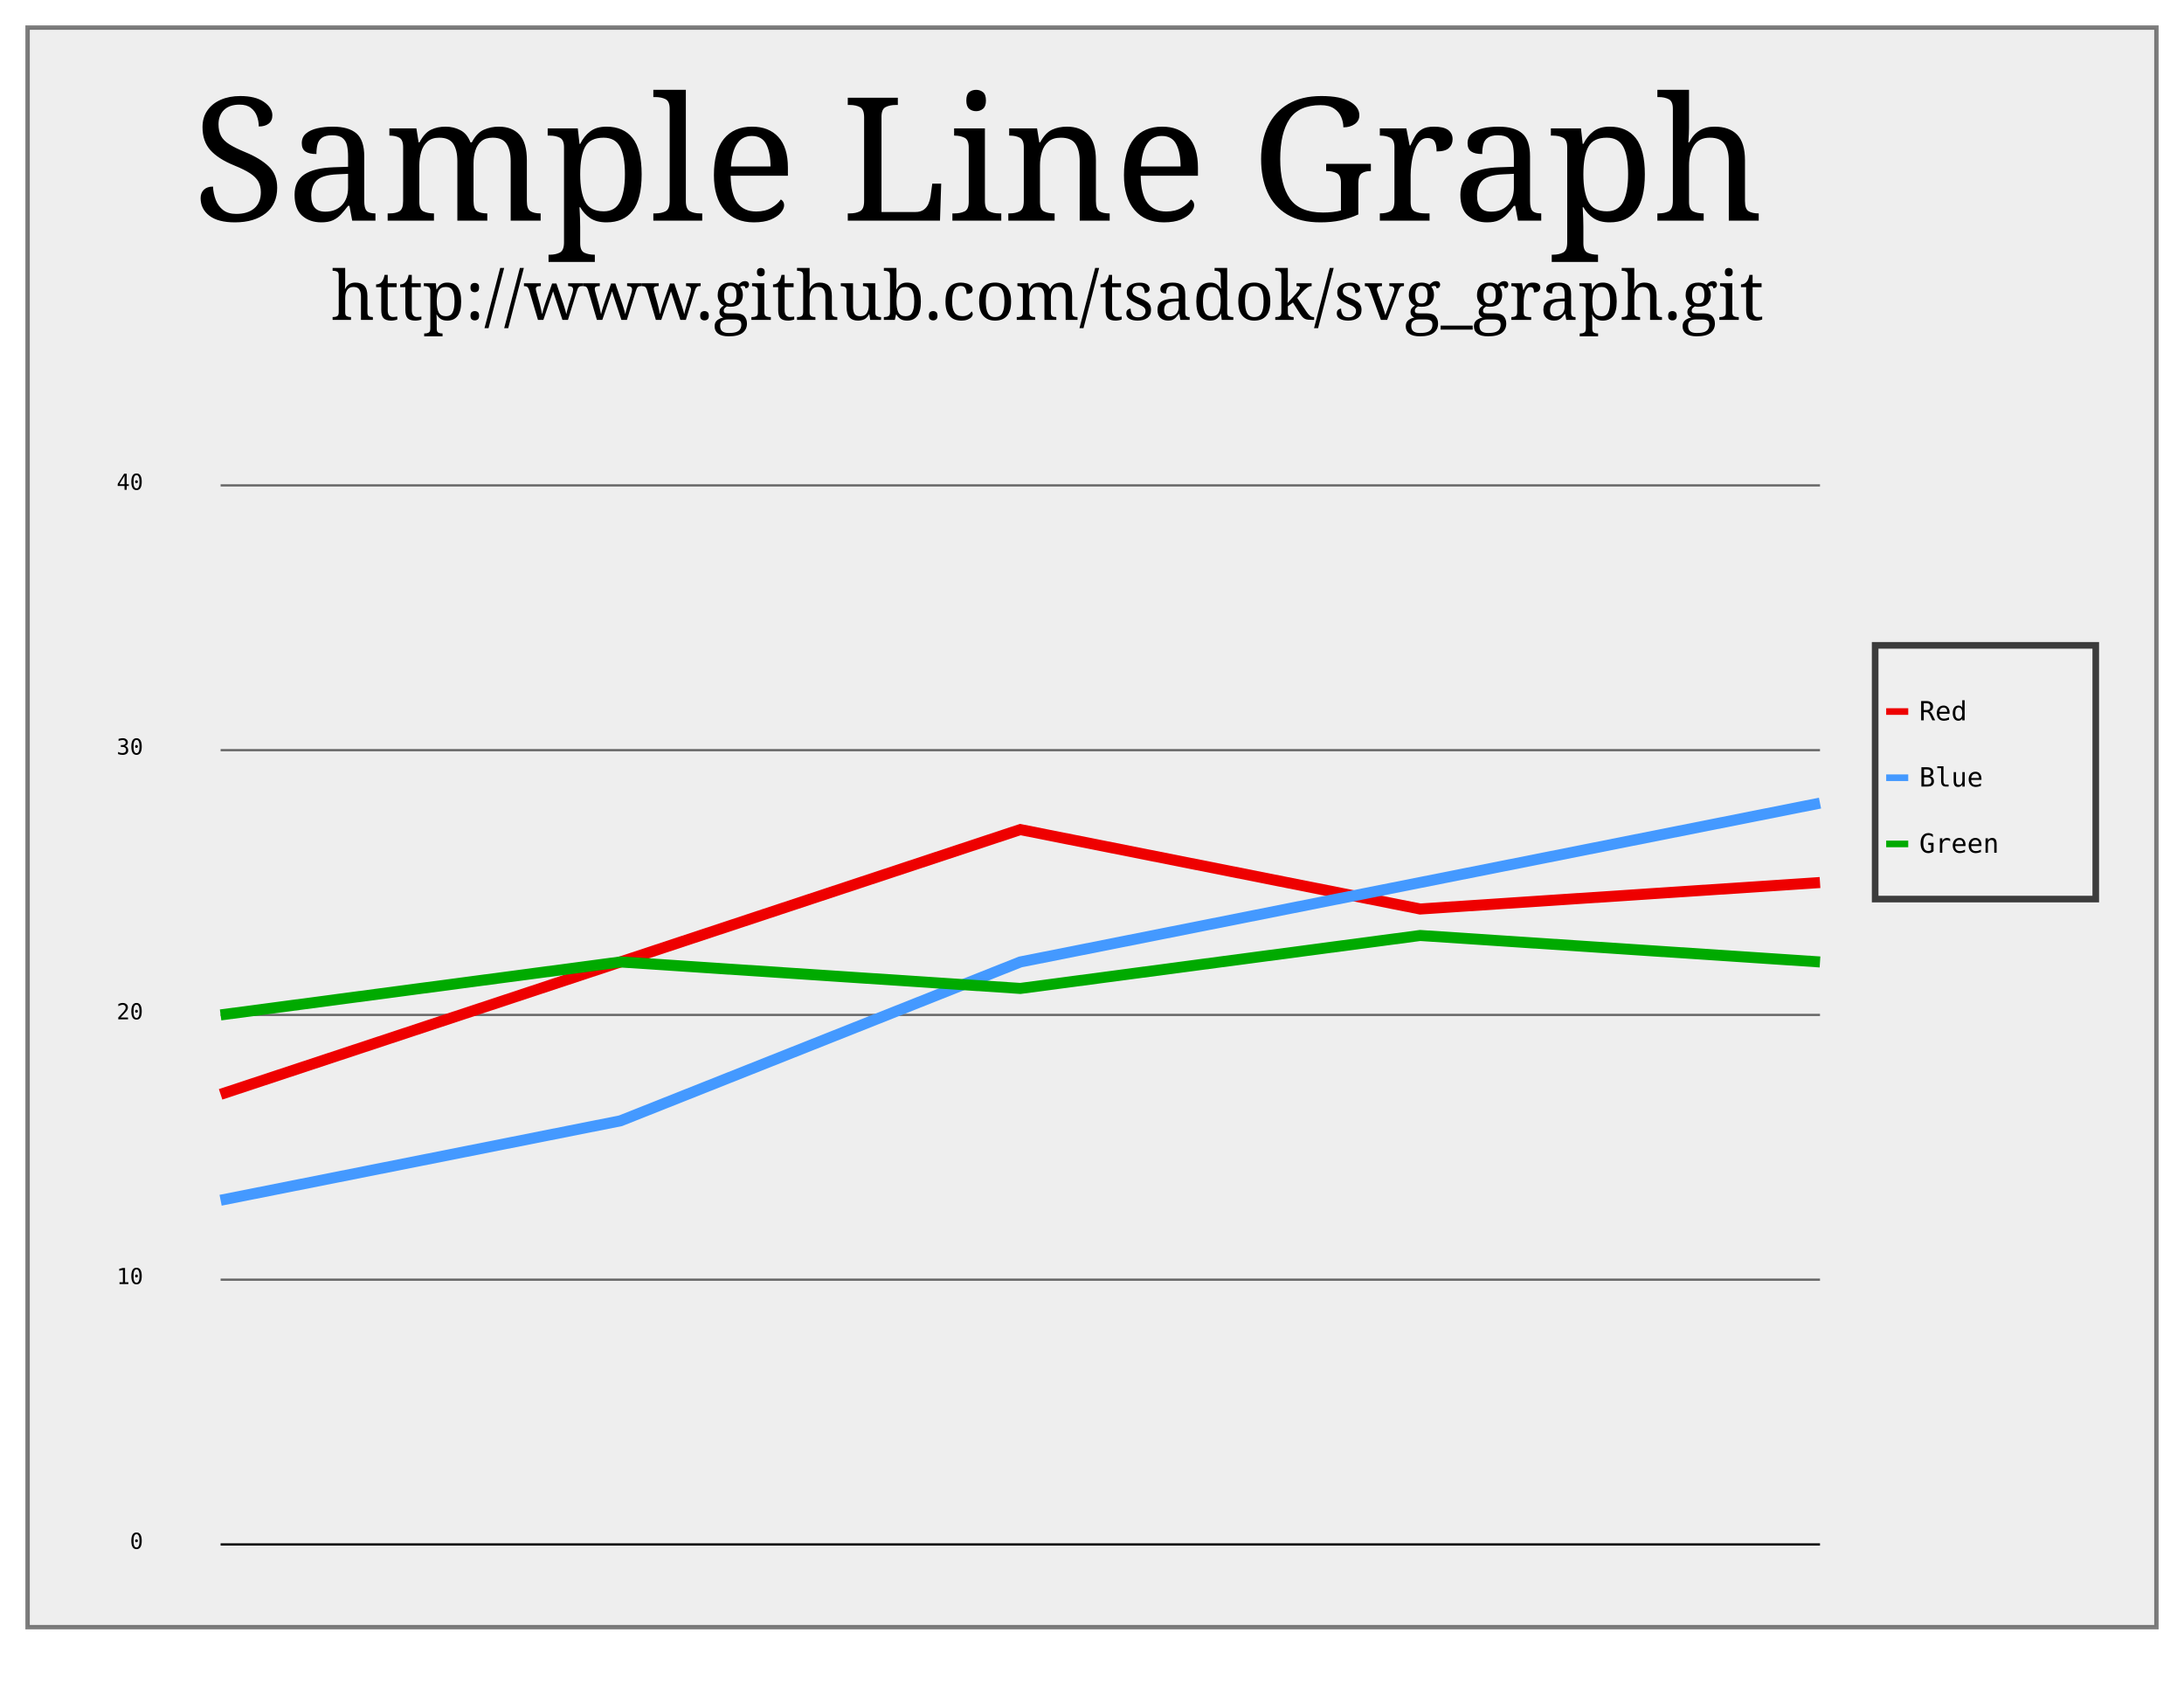
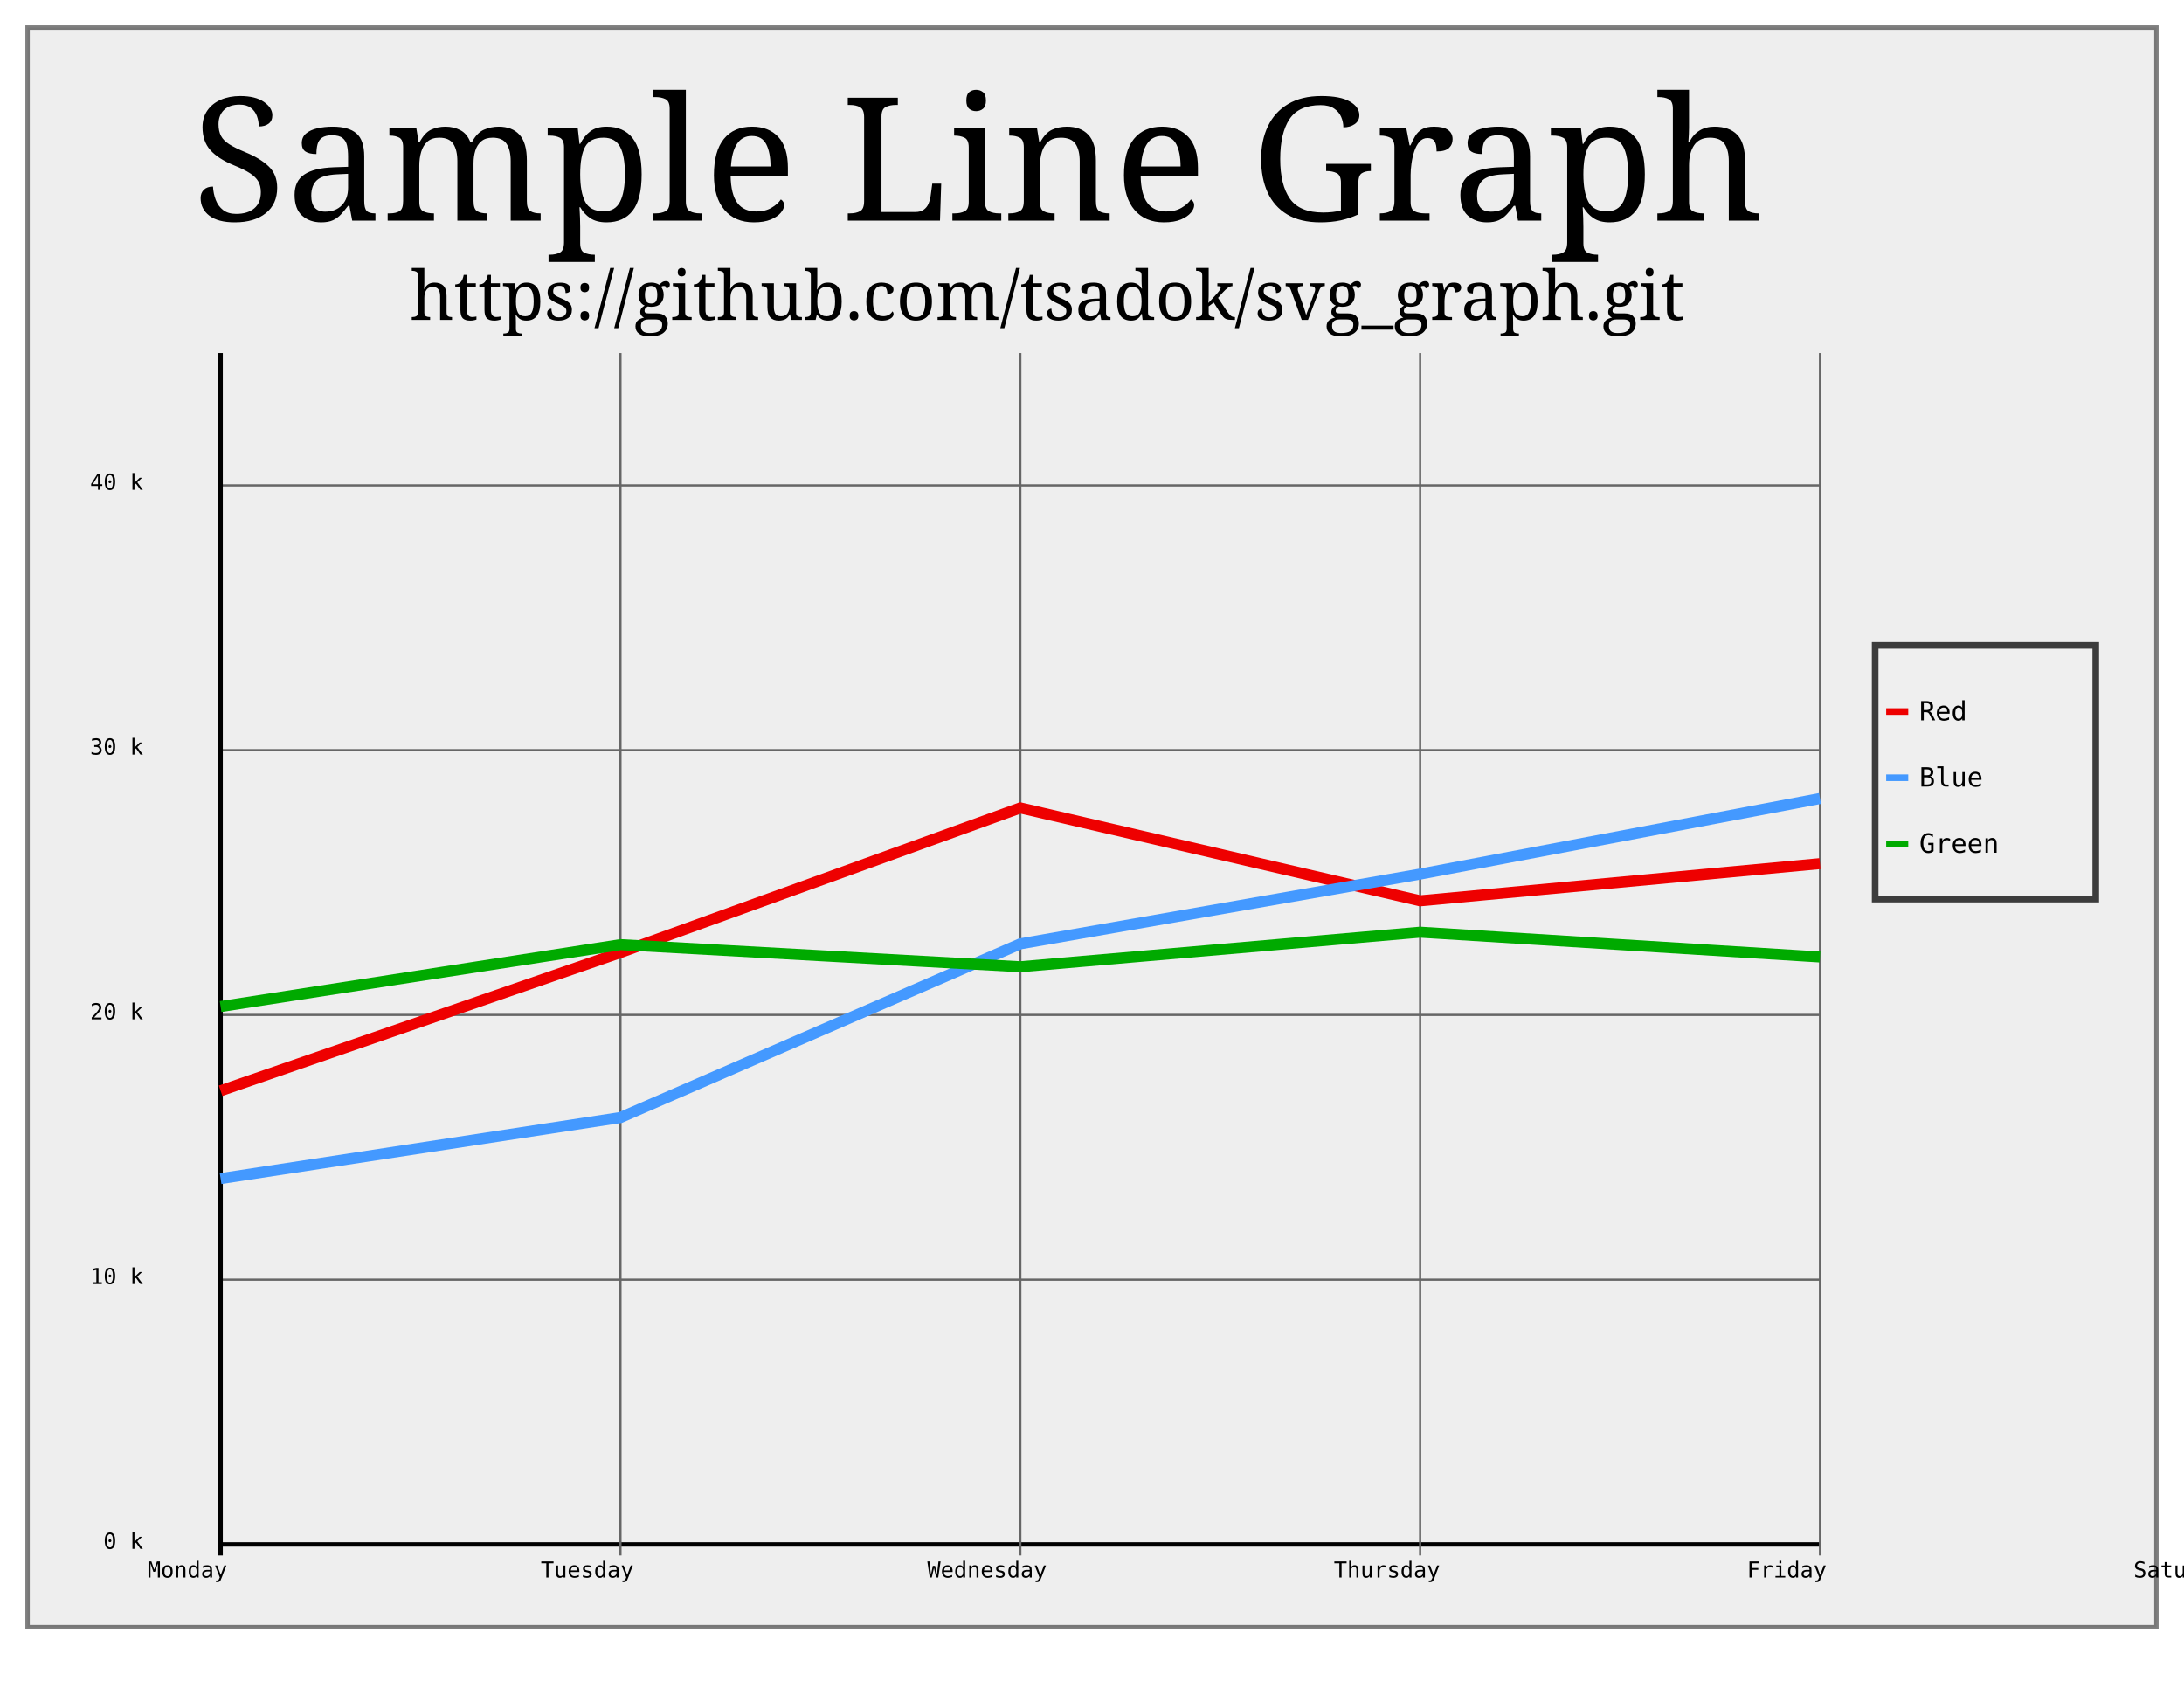
<svg xmlns="http://www.w3.org/2000/svg" width="990" height="765" id="svg2" version="1.1">
  <defs id="defs4">
    </defs>
  <g id="layer1">
    <rect style="color:#000000;fill:#dfdfdf;fill-opacity:0.5;fill-rule:nonzero;stroke:#000000;stroke-width:2;marker:none;visibility:visible;display:inline;overflow:visible;enable-background:accumulate;stroke-opacity:0.5;stroke-miterlimit:4;stroke-dasharray:none" id="rect00002" width="965" height="725" x="12.5" y="12.5" />
    <rect style="color:#000000;fill:#eeeeee;fill-opacity:0.75;fill-rule:nonzero;stroke:#000000;stroke-width:3;marker:none;visibility:visible;display:inline;overflow:visible;enable-background:accumulate;stroke-opacity:0.75;stroke-miterlimit:4;stroke-dasharray:none" id="rect00003" width="100" height="115" x="850" y="292.5" />
    <path style="fill:none;stroke:#ee0000;stroke-width:3;stroke-linecap:butt;stroke-linejoin:miter;stroke-opacity:1;stroke-miterlimit:4;stroke-dasharray:none" d="M 855,322.5 865,322.5" id="path00004" />
    <text xml:space="preserve" style="font-size:12px;font-style:normal;font-variant:normal;font-weight:normal;font-stretch:normal;text-align:left;line-height:100%;writing-mode:lr-tb;text-anchor:start;fill:#000000;fill-opacity:1;stroke:none;font-family:Bitstream Vera Sans Mono;-inkscape-font-specification:Bitstream Vera Sans Mono" x="870" y="326.5" id="text00005">
      <tspan id="tspan3594-3" x="870" y="326.5">Red</tspan>
    </text>
    <path style="fill:none;stroke:#4499ff;stroke-width:3;stroke-linecap:butt;stroke-linejoin:miter;stroke-opacity:1;stroke-miterlimit:4;stroke-dasharray:none" d="M 855,352.5 865,352.5" id="path00006" />
    <text xml:space="preserve" style="font-size:12px;font-style:normal;font-variant:normal;font-weight:normal;font-stretch:normal;text-align:left;line-height:100%;writing-mode:lr-tb;text-anchor:start;fill:#000000;fill-opacity:1;stroke:none;font-family:Bitstream Vera Sans Mono;-inkscape-font-specification:Bitstream Vera Sans Mono" x="870" y="356.5" id="text00007">
      <tspan id="tspan3594-3" x="870" y="356.5">Blue</tspan>
    </text>
    <path style="fill:none;stroke:#00aa00;stroke-width:3;stroke-linecap:butt;stroke-linejoin:miter;stroke-opacity:1;stroke-miterlimit:4;stroke-dasharray:none" d="M 855,382.5 865,382.5" id="path00008" />
    <text xml:space="preserve" style="font-size:12px;font-style:normal;font-variant:normal;font-weight:normal;font-stretch:normal;text-align:left;line-height:100%;writing-mode:lr-tb;text-anchor:start;fill:#000000;fill-opacity:1;stroke:none;font-family:Bitstream Vera Sans Mono;-inkscape-font-specification:Bitstream Vera Sans Mono" x="870" y="386.5" id="text00009">
      <tspan id="tspan3594-3" x="870" y="386.5">Green</tspan>
    </text>
-     <path style="fill:none;stroke:#000000;stroke-width:1;stroke-linecap:butt;stroke-linejoin:miter;stroke-opacity:1;stroke-miterlimit:4;stroke-dasharray:none" d="M 100,700 825,700" id="path00010" />
+     <path style="fill:none;stroke:#000000;stroke-width:2;stroke-linecap:butt;stroke-linejoin:miter;stroke-opacity:1;stroke-miterlimit:4;stroke-dasharray:none" d="M 100,700 825,700" id="path00010" />
    <text xml:space="preserve" style="font-size:10px;font-style:normal;font-variant:normal;font-weight:normal;font-stretch:normal;text-align:right;line-height:100%;writing-mode:lr-tb;text-anchor:end;fill:#000000;fill-opacity:1;stroke:none;font-family:Bitstream Vera Sans Mono;-inkscape-font-specification:Bitstream Vera Sans Mono" x="95" y="702" id="text00011">
-       <tspan id="tspan3594-3" x="95" y="702">0</tspan>
+       <tspan id="tspan3594-3" x="95" y="702">0 k</tspan>
    </text>
    <path style="fill:none;stroke:#666666;stroke-width:1;stroke-linecap:butt;stroke-linejoin:miter;stroke-opacity:1;stroke-miterlimit:4;stroke-dasharray:none" d="M 100,580 825,580" id="path00012" />
    <text xml:space="preserve" style="font-size:10px;font-style:normal;font-variant:normal;font-weight:normal;font-stretch:normal;text-align:right;line-height:100%;writing-mode:lr-tb;text-anchor:end;fill:#000000;fill-opacity:1;stroke:none;font-family:Bitstream Vera Sans Mono;-inkscape-font-specification:Bitstream Vera Sans Mono" x="95" y="582" id="text00013">
-       <tspan id="tspan3594-3" x="95" y="582">10</tspan>
+       <tspan id="tspan3594-3" x="95" y="582">10 k</tspan>
    </text>
    <path style="fill:none;stroke:#666666;stroke-width:1;stroke-linecap:butt;stroke-linejoin:miter;stroke-opacity:1;stroke-miterlimit:4;stroke-dasharray:none" d="M 100,460 825,460" id="path00014" />
    <text xml:space="preserve" style="font-size:10px;font-style:normal;font-variant:normal;font-weight:normal;font-stretch:normal;text-align:right;line-height:100%;writing-mode:lr-tb;text-anchor:end;fill:#000000;fill-opacity:1;stroke:none;font-family:Bitstream Vera Sans Mono;-inkscape-font-specification:Bitstream Vera Sans Mono" x="95" y="462" id="text00015">
-       <tspan id="tspan3594-3" x="95" y="462">20</tspan>
+       <tspan id="tspan3594-3" x="95" y="462">20 k</tspan>
    </text>
    <path style="fill:none;stroke:#666666;stroke-width:1;stroke-linecap:butt;stroke-linejoin:miter;stroke-opacity:1;stroke-miterlimit:4;stroke-dasharray:none" d="M 100,340 825,340" id="path00016" />
    <text xml:space="preserve" style="font-size:10px;font-style:normal;font-variant:normal;font-weight:normal;font-stretch:normal;text-align:right;line-height:100%;writing-mode:lr-tb;text-anchor:end;fill:#000000;fill-opacity:1;stroke:none;font-family:Bitstream Vera Sans Mono;-inkscape-font-specification:Bitstream Vera Sans Mono" x="95" y="342" id="text00017">
-       <tspan id="tspan3594-3" x="95" y="342">30</tspan>
+       <tspan id="tspan3594-3" x="95" y="342">30 k</tspan>
    </text>
    <path style="fill:none;stroke:#666666;stroke-width:1;stroke-linecap:butt;stroke-linejoin:miter;stroke-opacity:1;stroke-miterlimit:4;stroke-dasharray:none" d="M 100,220 825,220" id="path00018" />
    <text xml:space="preserve" style="font-size:10px;font-style:normal;font-variant:normal;font-weight:normal;font-stretch:normal;text-align:right;line-height:100%;writing-mode:lr-tb;text-anchor:end;fill:#000000;fill-opacity:1;stroke:none;font-family:Bitstream Vera Sans Mono;-inkscape-font-specification:Bitstream Vera Sans Mono" x="95" y="222" id="text00019">
-       <tspan id="tspan3594-3" x="95" y="222">40</tspan>
+       <tspan id="tspan3594-3" x="95" y="222">40 k</tspan>
    </text>
-     <path style="fill:none;stroke:#ee0000;stroke-width:5;stroke-linecap:butt;stroke-linejoin:miter;stroke-opacity:1;stroke-miterlimit:4;stroke-dasharray:none" d="M 100,496 281.25,436 462.5,376 643.75,412 825,400" id="path00020" />
-     <path style="fill:none;stroke:#4499ff;stroke-width:5;stroke-linecap:butt;stroke-linejoin:miter;stroke-opacity:1;stroke-miterlimit:4;stroke-dasharray:none" d="M 100,544 281.25,508 462.5,436 643.75,400 825,364" id="path00021" />
-     <path style="fill:none;stroke:#00aa00;stroke-width:5;stroke-linecap:butt;stroke-linejoin:miter;stroke-opacity:1;stroke-miterlimit:4;stroke-dasharray:none" d="M 100,460 281.25,436 462.5,448 643.75,424 825,436" id="path00022" />
-     <text xml:space="preserve" style="font-size:78px;font-style:normal;font-variant:normal;font-weight:normal;font-stretch:normal;text-align:center;line-height:100%;writing-mode:lr-tb;text-anchor:middle;fill:#000000;fill-opacity:1;stroke:none;font-family:Georgia;-inkscape-font-specification:Georgia" x="494" y="100" id="text00023">
+     <path style="fill:none;stroke:#000000;stroke-width:2;stroke-linecap:butt;stroke-linejoin:miter;stroke-opacity:1;stroke-miterlimit:4;stroke-dasharray:none" d="M 100,160 100,705" id="path00020" />
+     <text xml:space="preserve" style="font-size:10px;font-style:normal;font-variant:normal;font-weight:normal;font-stretch:normal;text-align:center;line-height:100%;writing-mode:lr-tb;text-anchor:middle;fill:#000000;fill-opacity:1;stroke:none;font-family:Bitstream Vera Sans Mono;-inkscape-font-specification:Bitstream Vera Sans Mono" x="100" y="715" id="text00021">
+       <tspan id="tspan3594-3" x="100" y="715">Monday</tspan>
+     </text>
+     <path style="fill:none;stroke:#666666;stroke-width:1;stroke-linecap:butt;stroke-linejoin:miter;stroke-opacity:1;stroke-miterlimit:4;stroke-dasharray:none" d="M 281.25,160 281.25,705" id="path00022" />
+     <text xml:space="preserve" style="font-size:10px;font-style:normal;font-variant:normal;font-weight:normal;font-stretch:normal;text-align:center;line-height:100%;writing-mode:lr-tb;text-anchor:middle;fill:#000000;fill-opacity:1;stroke:none;font-family:Bitstream Vera Sans Mono;-inkscape-font-specification:Bitstream Vera Sans Mono" x="281.25" y="715" id="text00023">
+       <tspan id="tspan3594-3" x="281.25" y="715">Tuesday</tspan>
+     </text>
+     <path style="fill:none;stroke:#666666;stroke-width:1;stroke-linecap:butt;stroke-linejoin:miter;stroke-opacity:1;stroke-miterlimit:4;stroke-dasharray:none" d="M 462.5,160 462.5,705" id="path00024" />
+     <text xml:space="preserve" style="font-size:10px;font-style:normal;font-variant:normal;font-weight:normal;font-stretch:normal;text-align:center;line-height:100%;writing-mode:lr-tb;text-anchor:middle;fill:#000000;fill-opacity:1;stroke:none;font-family:Bitstream Vera Sans Mono;-inkscape-font-specification:Bitstream Vera Sans Mono" x="462.5" y="715" id="text00025">
+       <tspan id="tspan3594-3" x="462.5" y="715">Wednesday</tspan>
+     </text>
+     <path style="fill:none;stroke:#666666;stroke-width:1;stroke-linecap:butt;stroke-linejoin:miter;stroke-opacity:1;stroke-miterlimit:4;stroke-dasharray:none" d="M 643.75,160 643.75,705" id="path00026" />
+     <text xml:space="preserve" style="font-size:10px;font-style:normal;font-variant:normal;font-weight:normal;font-stretch:normal;text-align:center;line-height:100%;writing-mode:lr-tb;text-anchor:middle;fill:#000000;fill-opacity:1;stroke:none;font-family:Bitstream Vera Sans Mono;-inkscape-font-specification:Bitstream Vera Sans Mono" x="643.75" y="715" id="text00027">
+       <tspan id="tspan3594-3" x="643.75" y="715">Thursday</tspan>
+     </text>
+     <path style="fill:none;stroke:#666666;stroke-width:1;stroke-linecap:butt;stroke-linejoin:miter;stroke-opacity:1;stroke-miterlimit:4;stroke-dasharray:none" d="M 825,160 825,705" id="path00028" />
+     <text xml:space="preserve" style="font-size:10px;font-style:normal;font-variant:normal;font-weight:normal;font-stretch:normal;text-align:center;line-height:100%;writing-mode:lr-tb;text-anchor:middle;fill:#000000;fill-opacity:1;stroke:none;font-family:Bitstream Vera Sans Mono;-inkscape-font-specification:Bitstream Vera Sans Mono" x="825" y="715" id="text00029">
+       <tspan id="tspan3594-3" x="825" y="715">Friday</tspan>
+     </text>
+     <path style="fill:none;stroke:#666666;stroke-width:1;stroke-linecap:butt;stroke-linejoin:miter;stroke-opacity:1;stroke-miterlimit:4;stroke-dasharray:none" d="M 1006.25,160 1006.25,705" id="path00030" />
+     <text xml:space="preserve" style="font-size:10px;font-style:normal;font-variant:normal;font-weight:normal;font-stretch:normal;text-align:center;line-height:100%;writing-mode:lr-tb;text-anchor:middle;fill:#000000;fill-opacity:1;stroke:none;font-family:Bitstream Vera Sans Mono;-inkscape-font-specification:Bitstream Vera Sans Mono" x="1006.25" y="715" id="text00031">
+       <tspan id="tspan3594-3" x="1006.25" y="715">Saturday</tspan>
+     </text>
+     <path style="fill:none;stroke:#ee0000;stroke-width:5;stroke-linecap:butt;stroke-linejoin:miter;stroke-opacity:1;stroke-miterlimit:4;stroke-dasharray:none" d="M 100,494.38 281.25,431.728 462.5,366.172 643.75,408.28 825,391.432" id="path00032" />
+     <path style="fill:none;stroke:#4499ff;stroke-width:5;stroke-linecap:butt;stroke-linejoin:miter;stroke-opacity:1;stroke-miterlimit:4;stroke-dasharray:none" d="M 100,534.172 281.25,506.512 462.5,427.792 643.75,396.172 825,361.912" id="path00033" />
+     <path style="fill:none;stroke:#00aa00;stroke-width:5;stroke-linecap:butt;stroke-linejoin:miter;stroke-opacity:1;stroke-miterlimit:4;stroke-dasharray:none" d="M 100,456.208 281.25,428.152 462.5,438.172 643.75,422.512 825,433.744" id="path00034" />
+     <text xml:space="preserve" style="font-size:78px;font-style:normal;font-variant:normal;font-weight:normal;font-stretch:normal;text-align:center;line-height:100%;writing-mode:lr-tb;text-anchor:middle;fill:#000000;fill-opacity:1;stroke:none;font-family:Georgia;-inkscape-font-specification:Georgia" x="494" y="100" id="text00035">
      <tspan id="tspan3594-3" x="494" y="100">Sample Line Graph</tspan>
    </text>
-     <text xml:space="preserve" style="font-size:31px;font-style:normal;font-variant:normal;font-weight:normal;font-stretch:normal;text-align:center;line-height:100%;writing-mode:lr-tb;text-anchor:middle;fill:#000000;fill-opacity:1;stroke:none;font-family:Georgia;-inkscape-font-specification:Georgia" x="495" y="145" id="text00024">
-       <tspan id="tspan3594-3" x="495" y="145">http://www.github.com/tsadok/svg_graph.git</tspan>
+     <text xml:space="preserve" style="font-size:31px;font-style:normal;font-variant:normal;font-weight:normal;font-stretch:normal;text-align:center;line-height:100%;writing-mode:lr-tb;text-anchor:middle;fill:#000000;fill-opacity:1;stroke:none;font-family:Georgia;-inkscape-font-specification:Georgia" x="495" y="145" id="text00036">
+       <tspan id="tspan3594-3" x="495" y="145">https://github.com/tsadok/svg_graph.git</tspan>
    </text>
  </g>
</svg>
